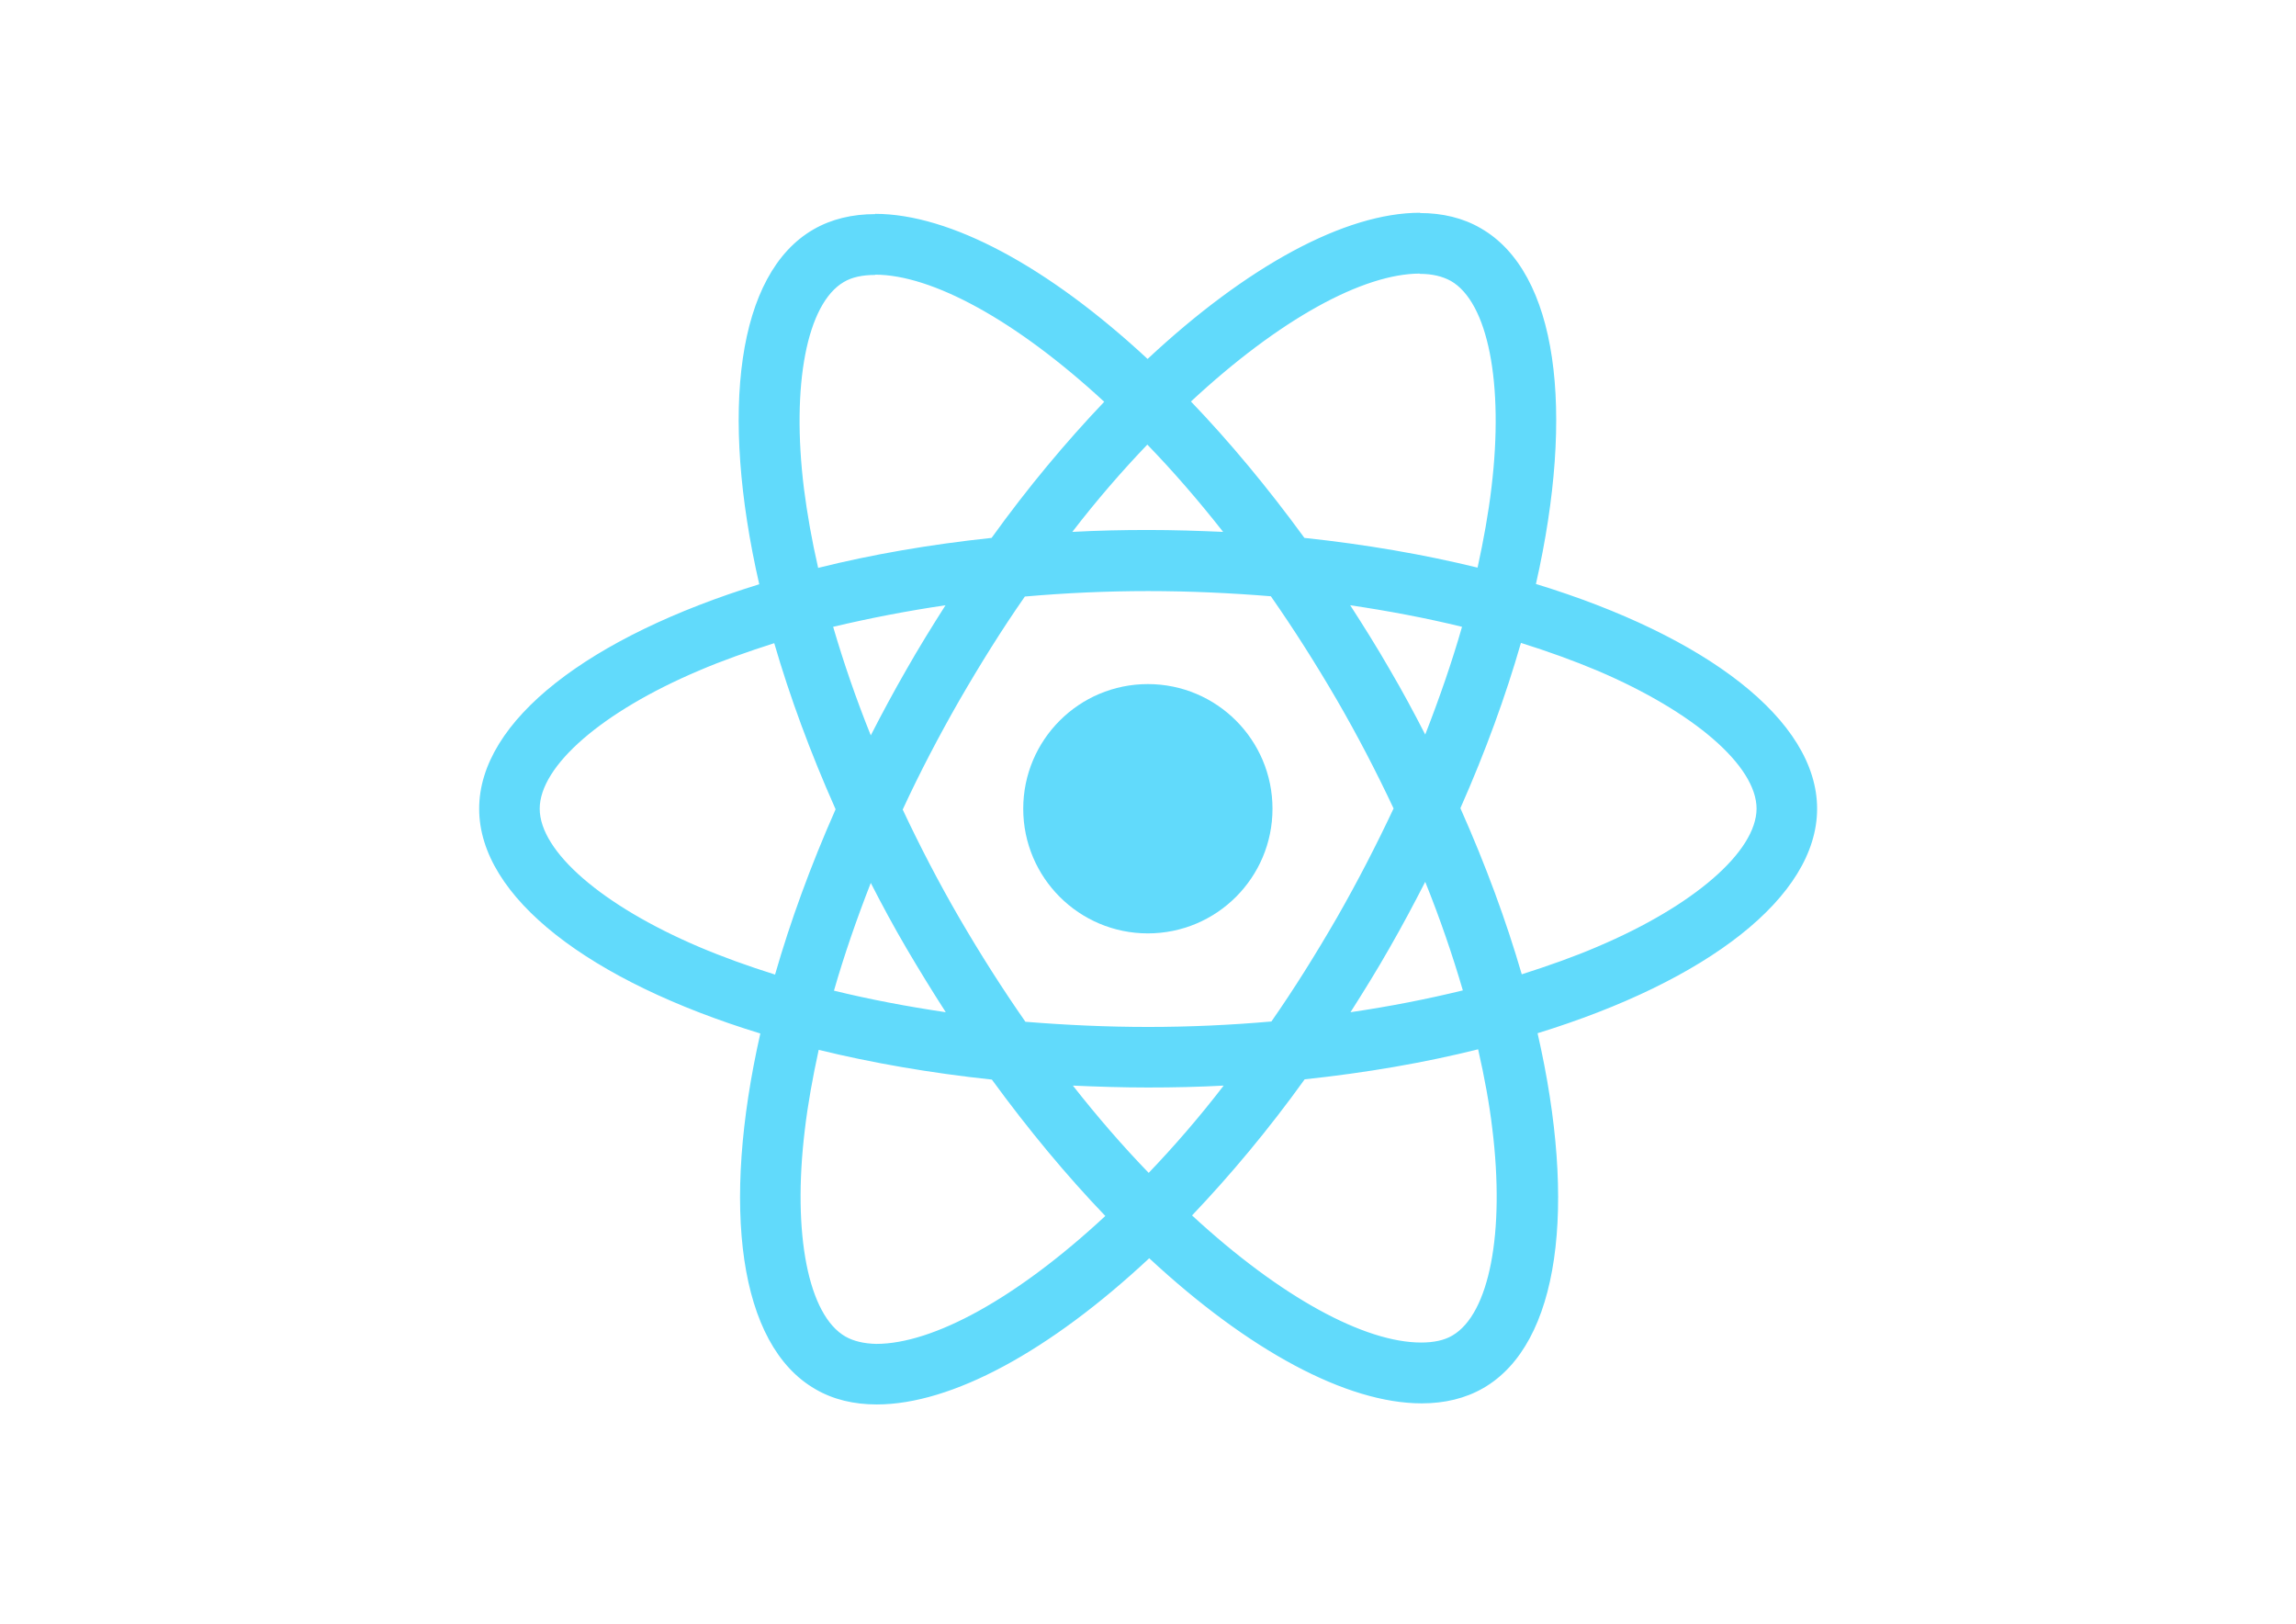
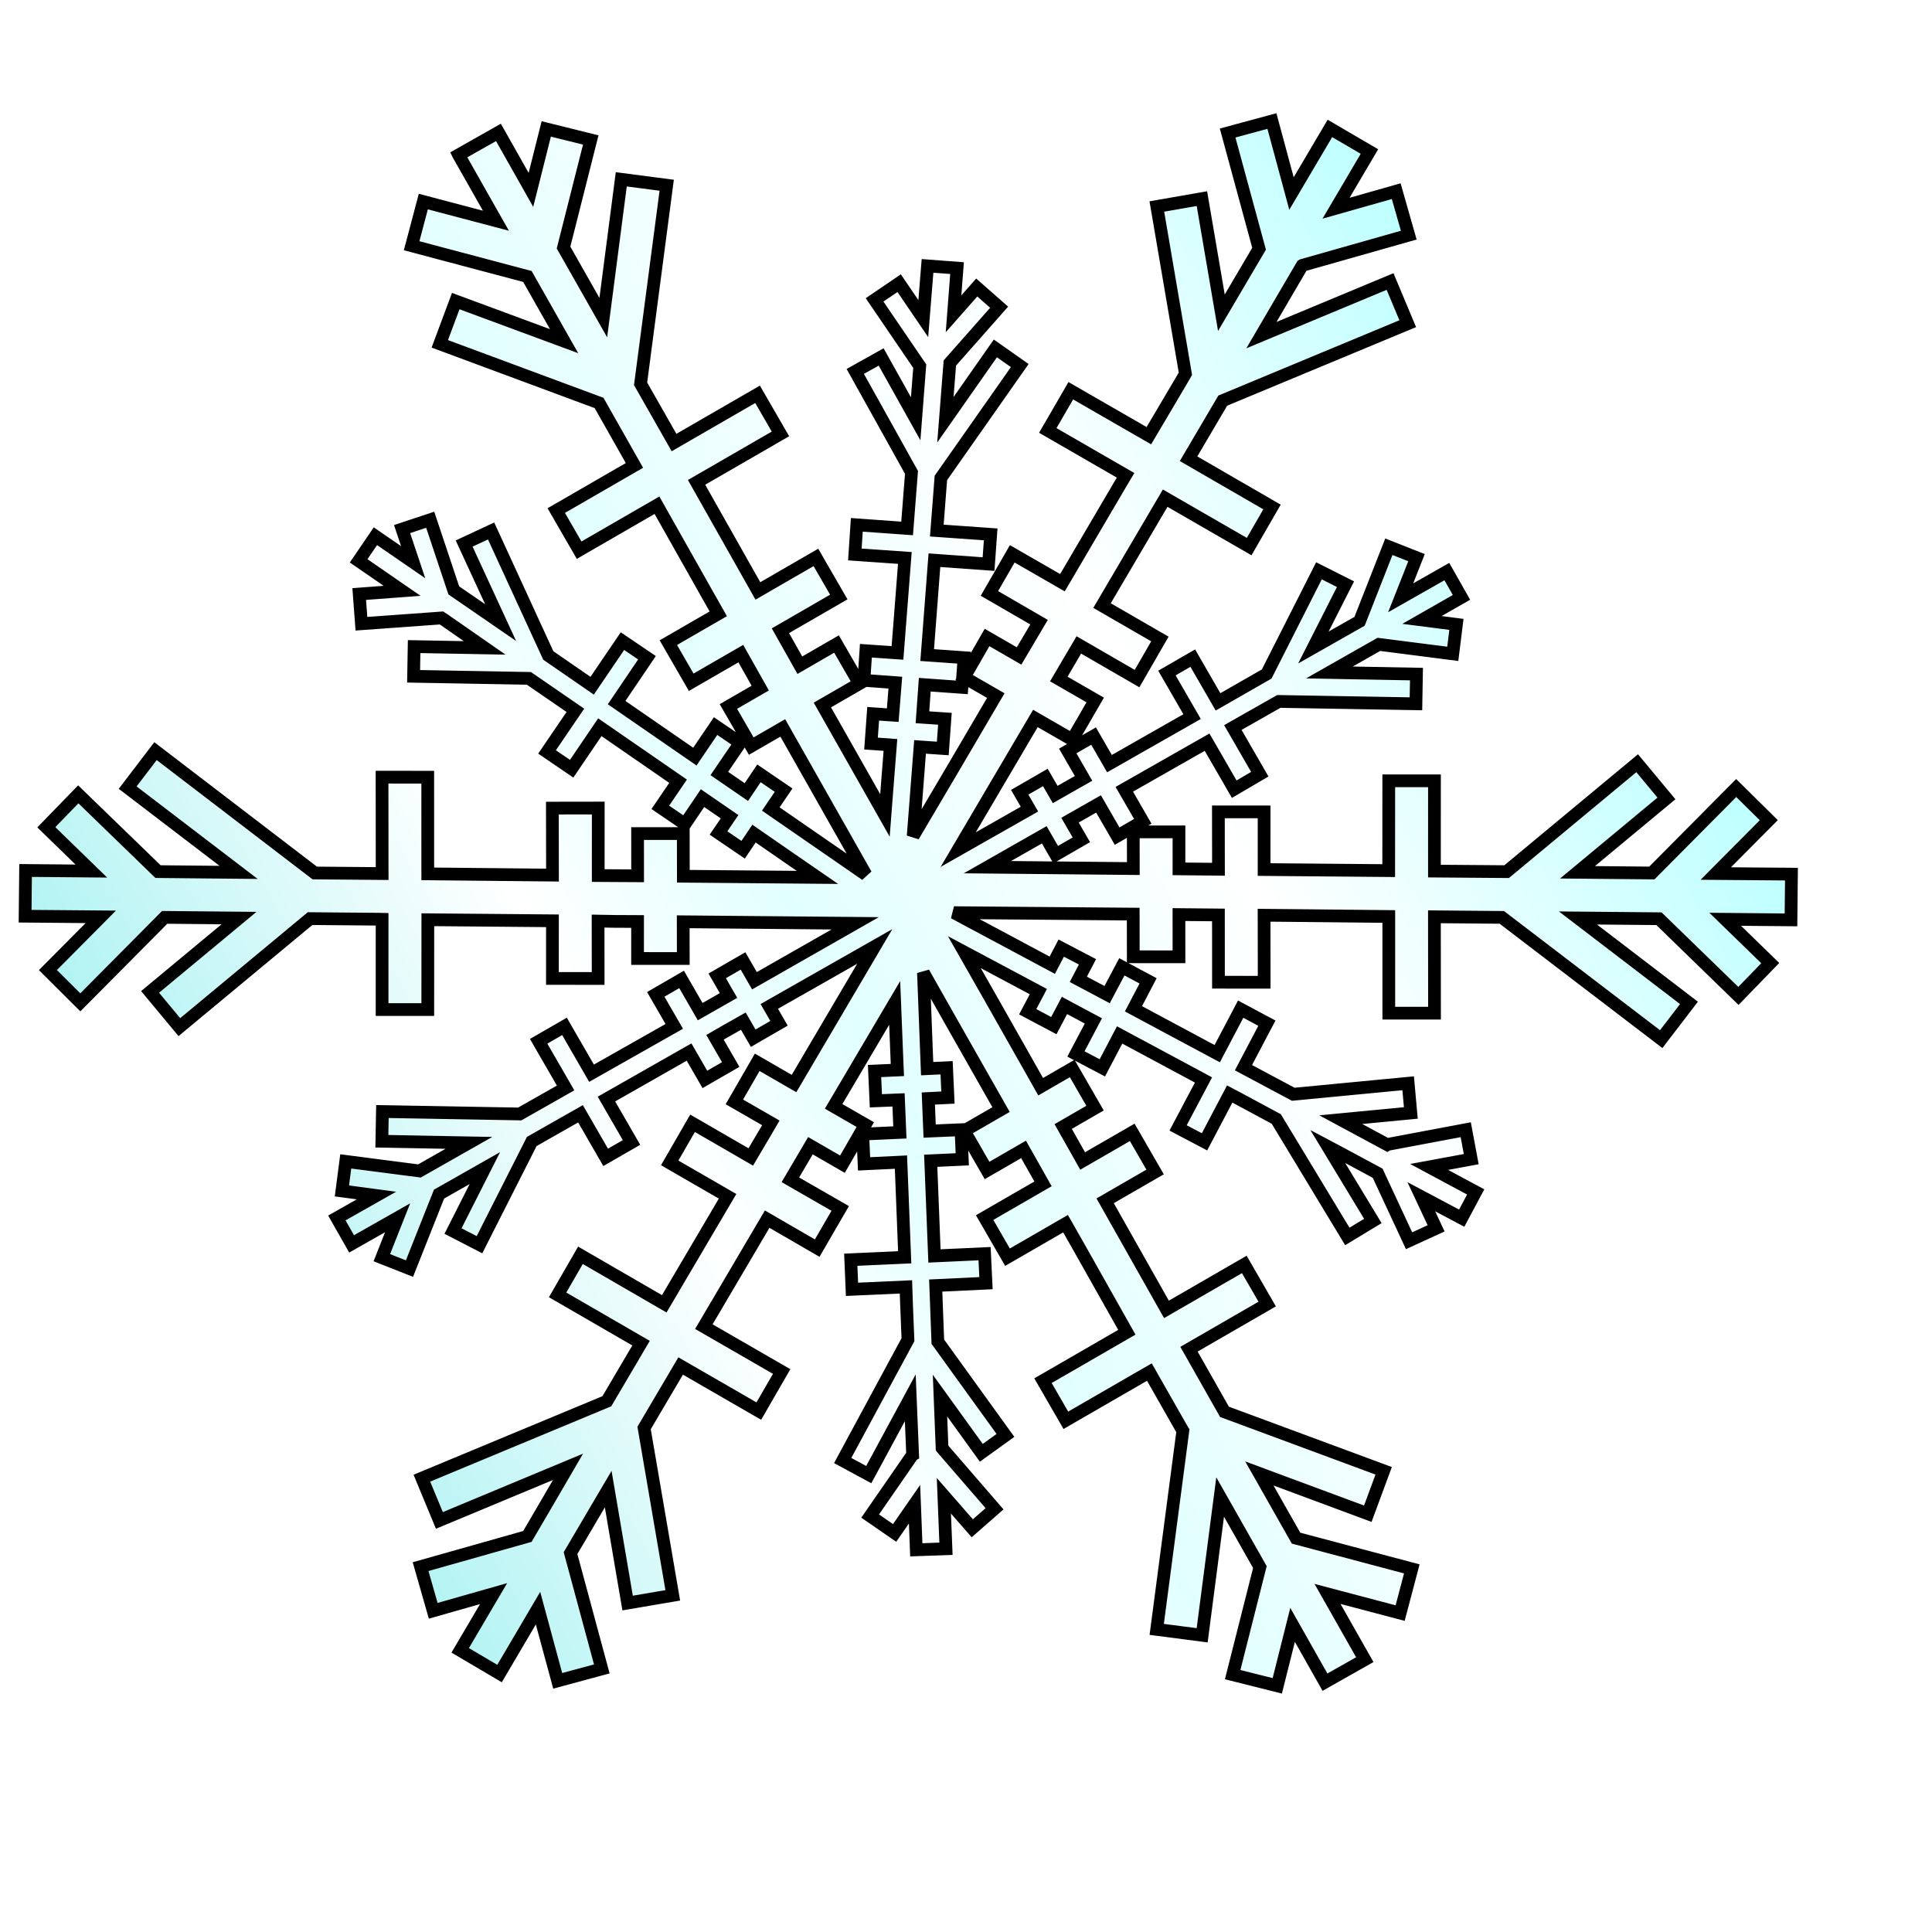
- <svg xmlns="http://www.w3.org/2000/svg" viewBox="0 0 841.9 595.3">
-   <g fill="#61DAFB">
-     <path d="M666.3 296.5c0-32.5-40.7-63.3-103.1-82.4 14.4-63.6 8-114.2-20.2-130.4-6.5-3.8-14.1-5.6-22.4-5.6v22.3c4.6 0 8.3.9 11.4 2.6 13.6 7.8 19.5 37.5 14.9 75.7-1.1 9.4-2.9 19.3-5.1 29.4-19.6-4.8-41-8.5-63.5-10.9-13.5-18.5-27.5-35.3-41.6-50 32.6-30.3 63.2-46.9 84-46.9V78c-27.5 0-63.5 19.6-99.9 53.6-36.4-33.8-72.4-53.2-99.9-53.2v22.3c20.7 0 51.4 16.5 84 46.6-14 14.7-28 31.4-41.3 49.9-22.6 2.4-44 6.1-63.6 11-2.3-10-4-19.7-5.2-29-4.7-38.2 1.1-67.9 14.6-75.8 3-1.8 6.9-2.6 11.5-2.6V78.5c-8.4 0-16 1.8-22.6 5.6-28.1 16.2-34.4 66.7-19.9 130.1-62.2 19.2-102.7 49.9-102.7 82.3 0 32.5 40.7 63.3 103.1 82.4-14.4 63.6-8 114.2 20.2 130.4 6.5 3.8 14.1 5.6 22.5 5.6 27.5 0 63.5-19.6 99.9-53.6 36.4 33.8 72.4 53.2 99.9 53.2 8.4 0 16-1.8 22.6-5.6 28.1-16.2 34.4-66.7 19.9-130.1 62-19.1 102.5-49.9 102.5-82.3zm-130.2-66.7c-3.7 12.9-8.3 26.2-13.5 39.5-4.1-8-8.4-16-13.1-24-4.6-8-9.5-15.8-14.4-23.4 14.2 2.1 27.9 4.7 41 7.9zm-45.8 106.5c-7.8 13.5-15.8 26.3-24.1 38.2-14.9 1.3-30 2-45.2 2-15.1 0-30.2-.7-45-1.9-8.3-11.9-16.4-24.6-24.2-38-7.6-13.1-14.5-26.4-20.8-39.8 6.2-13.4 13.2-26.8 20.7-39.9 7.8-13.5 15.8-26.3 24.1-38.2 14.9-1.3 30-2 45.2-2 15.1 0 30.2.7 45 1.9 8.3 11.9 16.4 24.6 24.2 38 7.6 13.1 14.5 26.4 20.8 39.8-6.3 13.4-13.2 26.8-20.7 39.9zm32.3-13c5.4 13.4 10 26.8 13.8 39.8-13.1 3.2-26.9 5.9-41.2 8 4.9-7.7 9.8-15.6 14.4-23.7 4.6-8 8.9-16.1 13-24.1zM421.2 430c-9.3-9.6-18.6-20.3-27.8-32 9 .4 18.2.7 27.5.7 9.4 0 18.7-.2 27.8-.7-9 11.7-18.3 22.4-27.5 32zm-74.4-58.9c-14.2-2.1-27.9-4.7-41-7.9 3.7-12.9 8.3-26.2 13.5-39.5 4.1 8 8.4 16 13.1 24 4.7 8 9.5 15.8 14.4 23.4zM420.7 163c9.3 9.6 18.6 20.3 27.8 32-9-.4-18.2-.7-27.5-.7-9.4 0-18.7.2-27.8.7 9-11.7 18.3-22.4 27.5-32zm-74 58.9c-4.9 7.7-9.8 15.6-14.4 23.7-4.6 8-8.9 16-13 24-5.4-13.4-10-26.8-13.8-39.8 13.1-3.1 26.9-5.8 41.2-7.9zm-90.5 125.2c-35.4-15.1-58.3-34.9-58.3-50.6 0-15.7 22.9-35.6 58.3-50.6 8.6-3.7 18-7 27.7-10.1 5.7 19.6 13.2 40 22.5 60.9-9.2 20.8-16.6 41.1-22.2 60.6-9.9-3.1-19.3-6.5-28-10.2zM310 490c-13.6-7.8-19.5-37.5-14.9-75.7 1.1-9.4 2.9-19.3 5.1-29.4 19.6 4.8 41 8.5 63.5 10.9 13.5 18.5 27.5 35.3 41.6 50-32.6 30.3-63.2 46.9-84 46.9-4.5-.1-8.3-1-11.3-2.7zm237.2-76.2c4.7 38.2-1.1 67.9-14.6 75.8-3 1.8-6.9 2.6-11.5 2.6-20.7 0-51.4-16.5-84-46.6 14-14.7 28-31.4 41.3-49.9 22.6-2.4 44-6.1 63.6-11 2.3 10.1 4.1 19.8 5.2 29.1zm38.5-66.7c-8.6 3.7-18 7-27.7 10.1-5.7-19.6-13.2-40-22.5-60.9 9.2-20.8 16.6-41.1 22.2-60.6 9.9 3.1 19.3 6.5 28.1 10.2 35.4 15.1 58.3 34.9 58.3 50.6-.1 15.7-23 35.6-58.4 50.6zM320.8 78.4z" />
-     <circle cx="420.9" cy="296.5" r="45.7" />
-     <path d="M520.5 78.1z" />
-   </g>
+ <svg xmlns="http://www.w3.org/2000/svg" id="svg1" height="80pt" width="80pt">
+   <defs id="defs3">
+     <linearGradient id="linearGradient11460" y2="1309.1" gradientUnits="userSpaceOnUse" x2="-1316" gradientTransform="matrix(.30427 -.17567 .17567 .30427 258.35 -601.11)" y1="1309.1" x1="-1562">
+       <stop id="stop913" stop-color="#b1f3f3" offset="0" />
+       <stop id="stop855" stop-color="#fff" offset=".283" />
+       <stop id="stop1077" stop-color="#e2ffff" offset=".431" />
+       <stop id="stop1078" stop-color="#fff" offset=".695" />
+       <stop id="stop914" stop-color="#bdffff" offset="1" />
+     </linearGradient>
+   </defs>
+   <path id="path11444" d="m25.322 8.556l2.058 3.63-4.008-1.058-0.646 2.439 6.393 1.697 2.025 3.572-5.982-2.213-0.881 2.36 8.794 3.264 1.953 3.449-4.317 2.493 1.263 2.187 4.298-2.482 2.714 4.811 0.671 1.184-2.757 1.592 1.262 2.187 2.739-1.581 1.073 1.903c-0.573 0.331-1.638 0.946-1.759 1.016l1.263 2.187c0.119-0.069 1.176-0.68 1.74-1.005l4.588 8.102-5.249-3.625c0.296-0.437 0.499-0.739 0.705-1.041l-1.36-0.927c-0.203 0.3-0.401 0.602-0.695 1.035l-1.493-1.027 1.153-1.692-1.359-0.927-1.144 1.687-4.32-2.982 1.676-2.477-1.354-0.917-1.672 2.462-2.422-1.67-3.158-6.874-1.488 0.694 2.014 4.365-2.586-1.778-1.302-3.901-1.553 0.516 0.612 1.828-2.084-1.434-0.926 1.359 2.401 1.656-2.37 0.177 0.123 1.64 4.418-0.319 0.184 0.122 2.202 1.53-3.895-0.071-0.029 1.64 6.367 0.114 2.565 1.765-1.564 2.297 1.359 0.927 1.555-2.292 4.32 2.982-0.98 1.441 1.359 0.927 0.971-1.435 1.493 1.027c-0.19 0.28-0.568 0.835-0.61 0.897l1.359 0.927c0.042-0.061 0.414-0.616 0.601-0.892l1.668 1.154 1.832 1.263-7.402-0.063c0-0.995-0.004-1.671-0.004-2.356l-2.523-0.001c0 0.678 0.002 1.348 0.002 2.332l-2.175-0.013 0.002-3.728-2.533 0.004 0.006 3.699-6.886-0.069-0.001-5.337-2.523-0.001 0.005 5.322-3.721-0.032-8.791-6.728-1.537 2.015 6.125 4.68-4.449-0.043-4.403-4.266-1.765 1.818 2.487 2.418-3.632-0.033-0.026 2.525 4.178 0.035-2.918 2.939 1.789 1.782 4.657-4.692 4.105 0.039-4.911 4.077 1.617 1.945 7.216-5.992 3.785 0.033 0.192 0.004-0.001 4.983 2.523 0.001 0.003-4.959 6.88 0.059-0.001 3.183 2.524 0.001-0.004-3.168 0.897 0.016 1.284 0.006c0 0.667-0.001 1.901-0.001 2.042l2.524 0.001c0-0.139-0.004-1.368-0.004-2.027l9.494 0.085-5.56 3.171c-0.265-0.459-0.448-0.775-0.631-1.093l-1.426 0.823c0.182 0.316 0.363 0.63 0.625 1.084l-1.565 0.891-1.026-1.778-1.426 0.824 1.021 1.768-4.567 2.586-1.493-2.586-1.427 0.823 1.488 2.577-2.531 1.436-7.583-0.135-0.03 1.64 4.807 0.09-2.731 1.551-4.07-0.528-0.212 1.631 1.909 0.254-2.188 1.238 0.814 1.432 2.54-1.441-0.871 2.202 1.526 0.602 1.633-4.112 2.53-1.436-1.759 3.475 1.462 0.754 2.885-5.697 2.692-1.53 1.389 2.406 1.427-0.823-1.384-2.396 4.562-2.596 0.873 1.512 1.426-0.824-0.868-1.502 0.58-0.335 0.985-0.556c0.17 0.294 0.506 0.877 0.544 0.942l1.426-0.824c-0.037-0.064-0.371-0.642-0.538-0.932l5.822-3.31-4.455 7.567c-0.858-0.495-1.442-0.831-2.033-1.172l-1.261 2.186c0.585 0.338 1.164 0.669 2.013 1.158l-0.37 0.632-0.737 1.25-3.215-1.859-1.261 2.186 3.195 1.845-3.496 5.936-4.627-2.679-1.261 2.186 4.607 2.665-1.888 3.207-10.213 4.248 0.967 2.333 7.102-2.96-1.102 1.892-1.142 1.952-5.896 1.667 0.697 2.438 3.333-0.948-1.844 3.131 2.173 1.281 2.124-3.61 1.087 4.013 2.435-0.658-1.727-6.394 2.08-3.534 1.072 6.291 2.493-0.425-1.583-9.241 2.018-3.422 4.316 2.49 1.261-2.185-4.296-2.478 3.496-5.935 2.762 1.6 1.27-2.191-2.751-1.581 1.107-1.882c0.578 0.333 1.646 0.95 1.768 1.02l1.261-2.186c-0.12-0.069-1.181-0.68-1.748-1.006l3.371-5.712 0.134 3.371 0.015 0.334c-0.53 0.024-0.895 0.039-1.261 0.056l0.074 1.643c0.363-0.016 0.726-0.026 1.251-0.05l0.074 1.796-2.051 0.093 0.074 1.644 2.036-0.098 0.207 5.256-2.978 0.134 0.069 1.634 2.978-0.134 0.03 0.908 0.081 2.007-3.604 6.67 1.439 0.779 2.293-4.24 0.13 3.146-0.009 0.005-2.336 3.377 1.35 0.932 1.1-1.586 0.097 2.518 1.639-0.059-0.116-2.925 1.568 1.795 1.229-1.077-2.896-3.348-0.115-2.901 2.28 3.159 1.334-0.96-3.734-5.172-0.117-3.102 2.776-0.132-0.078-1.629-2.767 0.127-0.207-5.256 1.742-0.08-0.069-1.634-1.732 0.075-0.073-1.796c0.338-0.015 1.009-0.052 1.084-0.055l-0.075-1.644c-0.073 0.004-0.74 0.035-1.074 0.05l-0.204-5.295 1.98 3.496 2.305 4.058c-0.859 0.496-1.443 0.833-2.035 1.174l1.263 2.187c0.586-0.338 1.165-0.672 2.015-1.163l1.074 1.903-3.224 1.861 1.263 2.187 3.204-1.85 0.771 1.355 2.614 4.639-4.63 2.674 1.262 2.187 4.612-2.663 1.842 3.235 0.006 0.009-1.443 10.963 2.509 0.326 0.993-7.635 2.194 3.868-1.503 5.939 2.463 0.619 0.845-3.366 1.789 3.164 2.198-1.244-2.058-3.629 4.009 1.058 0.645-2.44-6.393-1.697-2.024-3.572 5.987 2.223 0.876-2.37-8.789-3.255-1.959-3.458 4.317-2.493-1.263-2.187-4.298 2.482-3.385-5.995 2.758-1.592-1.263-2.187-2.738 1.581-1.074-1.903c0.574-0.331 1.638-0.946 1.759-1.016l-1.262-2.187c-0.12 0.069-1.177 0.68-1.74 1.005l-2.515-4.443-1.699-2.987 4.086 2.179c-0.247 0.468-0.417 0.789-0.588 1.113l1.443 0.764c0.17-0.323 0.341-0.645 0.587-1.112l1.596 0.853-0.963 1.824 1.458 0.768 0.954-1.818 4.188 2.248 0.442 0.239-1.401 2.647 1.458 0.768 1.391-2.641 0.402 0.212 2.17 1.168 3.921 6.484 1.41-0.852-2.49-4.115 0.549 0.291 2.206 1.186 1.734 3.728 1.493-0.685-0.818-1.746 2.231 1.184 0.773-1.448-2.571-1.38 2.325-0.43-0.304-1.625-4.334 0.816-0.009 0.006-2.557-1.377 3.869-0.37-0.148-1.639-6.343 0.607-2.75-1.468 1.294-2.458-1.448-0.774-1.294 2.458-4.625-2.477 0.807-1.543-1.448-0.774-0.813 1.534-1.59-0.844c0.159-0.302 0.473-0.899 0.507-0.965l-1.452-0.759c-0.034 0.065-0.341 0.653-0.494 0.945l-5.428-2.902 9.897 0.08c0 0.995 0.004 1.672 0.004 2.356l2.523 0.001c0-0.677-0.002-1.347-0.002-2.331l2.18 0.021 0.002 3.714 2.524 0.001-0.006-3.699 2.205 0.021 4.681 0.048v5.337l2.524 0.001-0.005-5.322 3.721 0.033 8.8 6.722 1.533-2.001-6.13-4.688 4.474 0.041 4.387 4.262 1.756-1.812-2.487-2.419 3.632 0.033 0.026-2.525-4.178-0.034 2.927-2.945-1.799-1.776-4.657 4.692-4.105-0.039 4.911-4.078-1.617-1.944-7.207 5.986-3.986-0.031 0.001-4.983-2.523-0.001-0.003 4.958-6.88-0.059 0.001-3.183-2.524-0.001 0.004 3.168-2.181-0.022c0-0.666 0.001-1.901 0.001-2.041l-2.524-0.001c0 0.139 0.004 1.367 0.004 2.026l-8.057-0.077 3.139-1.787c0.265 0.459 0.447 0.776 0.631 1.094l1.417-0.818c-0.182-0.316-0.363-0.629-0.626-1.084l1.575-0.897 1.026 1.778 1.417-0.818-1.021-1.768 4.571-2.601 1.499 2.596 1.411-0.828-1.488-2.577 0.038-0.022 2.502-1.419 7.569 0.131 0.029-1.64-4.806-0.09 2.73-1.551 4.08 0.523 0.202-1.626-1.903-0.245 2.183-1.247-0.809-1.423-2.55 1.447 0.876-2.217-1.527-0.602-1.617 4.116-2.55 1.447 1.773-3.496-1.466-0.738-2.885 5.697-2.687 1.539-1.394-2.416-1.427 0.824 1.389 2.406-4.561 2.595-0.878-1.521-1.427 0.823 0.873 1.512-1.565 0.891c-0.17-0.294-0.506-0.877-0.543-0.941l-1.417 0.817c0.037 0.065 0.371 0.643 0.538 0.932l-3.934 2.234 4.263-7.241c0.858 0.494 1.442 0.83 2.033 1.171l1.27-2.191c-0.584-0.337-1.164-0.668-2.012-1.158l1.107-1.882 3.215 1.859 1.261-2.186-3.195-1.845 3.486-5.93 4.637 2.673 1.261-2.186-4.607-2.665 1.888-3.207 10.213-4.248-0.976-2.328-7.103 2.96 2.253-3.849 0.01-0.006 5.872-1.665-0.692-2.428-3.323 0.942 1.844-3.131-2.182-1.276-2.121 3.595-1.081-4.003-2.445 0.663 1.736 6.388-2.08 3.534-1.076-6.3-2.488 0.434 1.577 9.232-0.196 0.341-1.822 3.081-4.31-2.482-1.27 2.192 4.295 2.477-0.366 0.617-3.12 5.313-2.771-1.595-1.261 2.186 2.741 1.587-1.103 1.866c-0.577-0.333-1.647-0.95-1.768-1.02l-1.265 2.201c0.121 0.069 1.181 0.68 1.748 1.007l-2.307 3.931-2.255 3.824 0.379-4.922c0.527 0.037 0.889 0.062 1.255 0.087l0.118-1.64c-0.361-0.025-0.72-0.047-1.24-0.083l0.128-1.798 2.05 0.147 0.118-1.64-2.035-0.143 0.399-5.238 2.989 0.214 0.118-1.64-2.974-0.21 0.224-2.906 4.355-6.204-1.346-0.947-2.759 3.939 0.245-3.134 2.722-3.08-1.236-1.087-1.281 1.449 0.193-2.52-1.63-0.123-0.234 2.911-1.332-1.957-1.357 0.923 2.493 3.658-0.224 2.906-1.907-3.413-1.428 0.799 3.104 5.574-0.242 3.094-2.777-0.198-0.108 1.635 2.761 0.193-0.408 5.244-1.744-0.122-0.108 1.635 1.734 0.127-0.143 1.794c-0.338-0.023-1.008-0.067-1.082-0.073l-0.118 1.641c0.074 0.005 0.739 0.055 1.072 0.078l-0.245 3.133-0.058 0.756-3.454-6.094c0.863-0.498 1.45-0.837 2.044-1.18l-1.263-2.187c-0.588 0.34-1.17 0.676-2.025 1.17l-1.073-1.904 3.223-1.861-1.263-2.187-3.204 1.851-3.385-5.995 4.631-2.674-1.263-2.187-4.612 2.663-0.94-1.651-0.902-1.584-0.005-0.009 1.442-10.962-2.508-0.327-0.993 7.635-2.195-3.868 1.503-5.939-2.457-0.61-0.846 3.366-1.794-3.174-2.198 1.244z" fill-rule="evenodd" stroke="#000" stroke-width=".703" fill="url(#linearGradient11460)" />
</svg>
